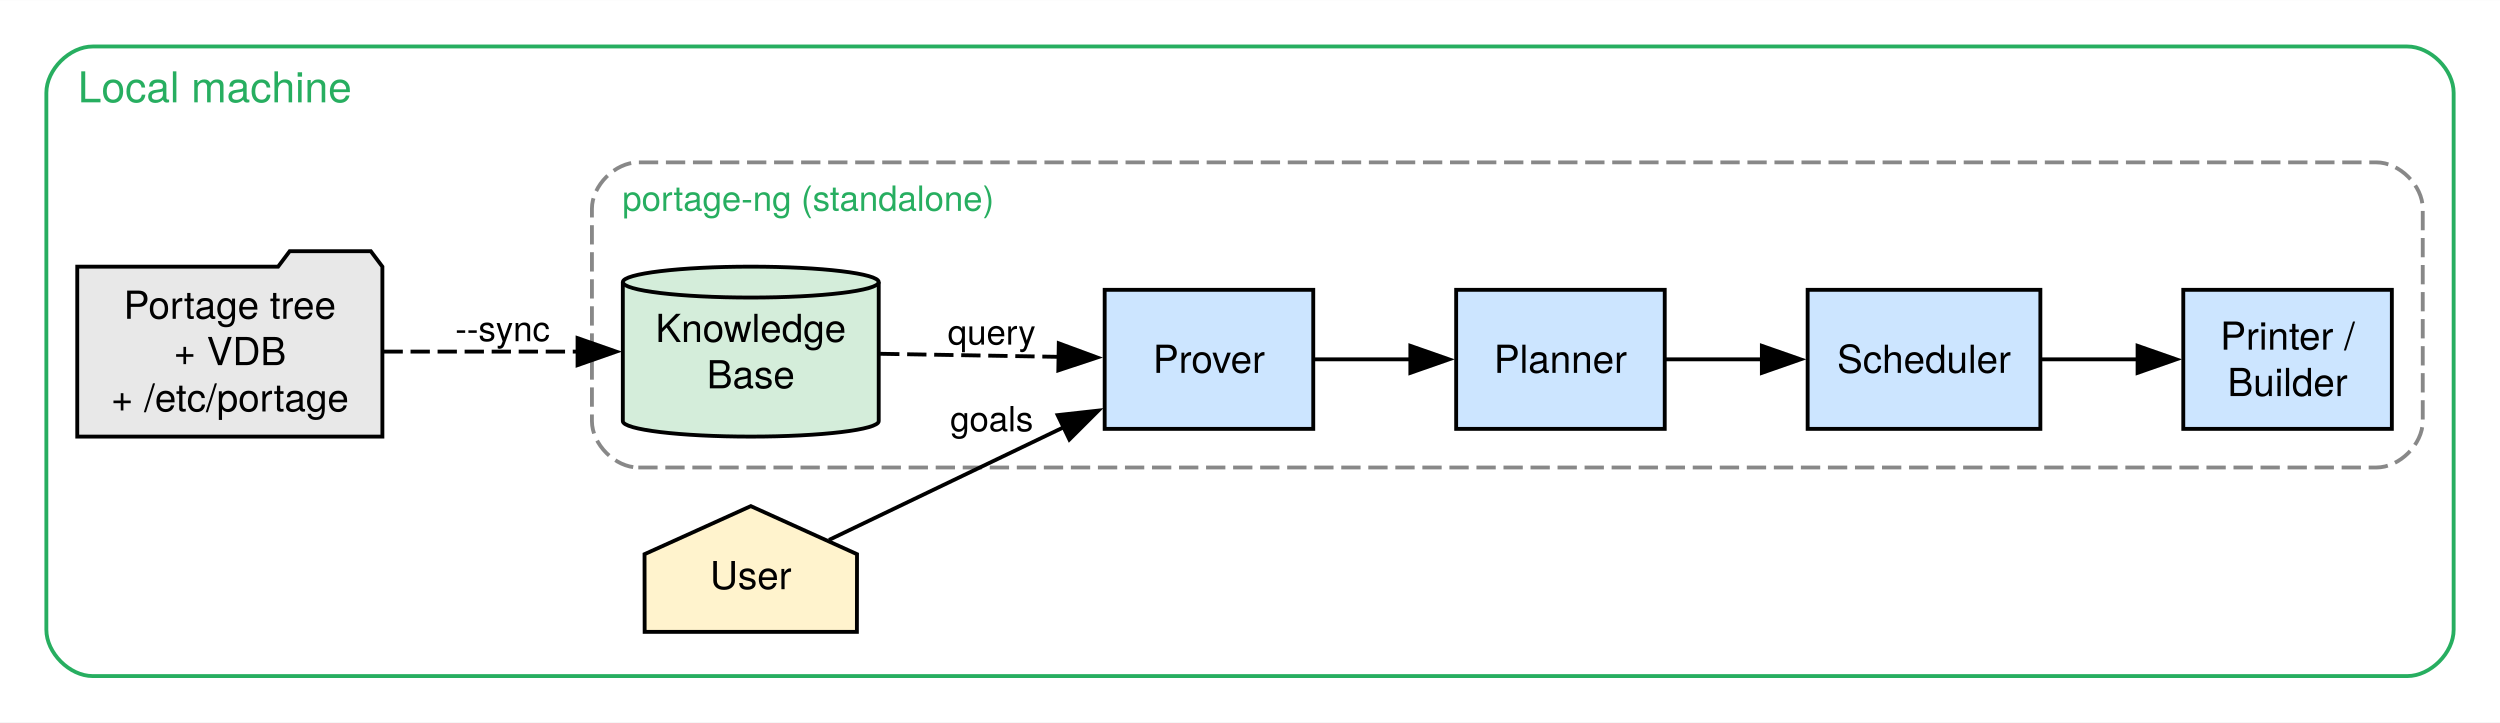
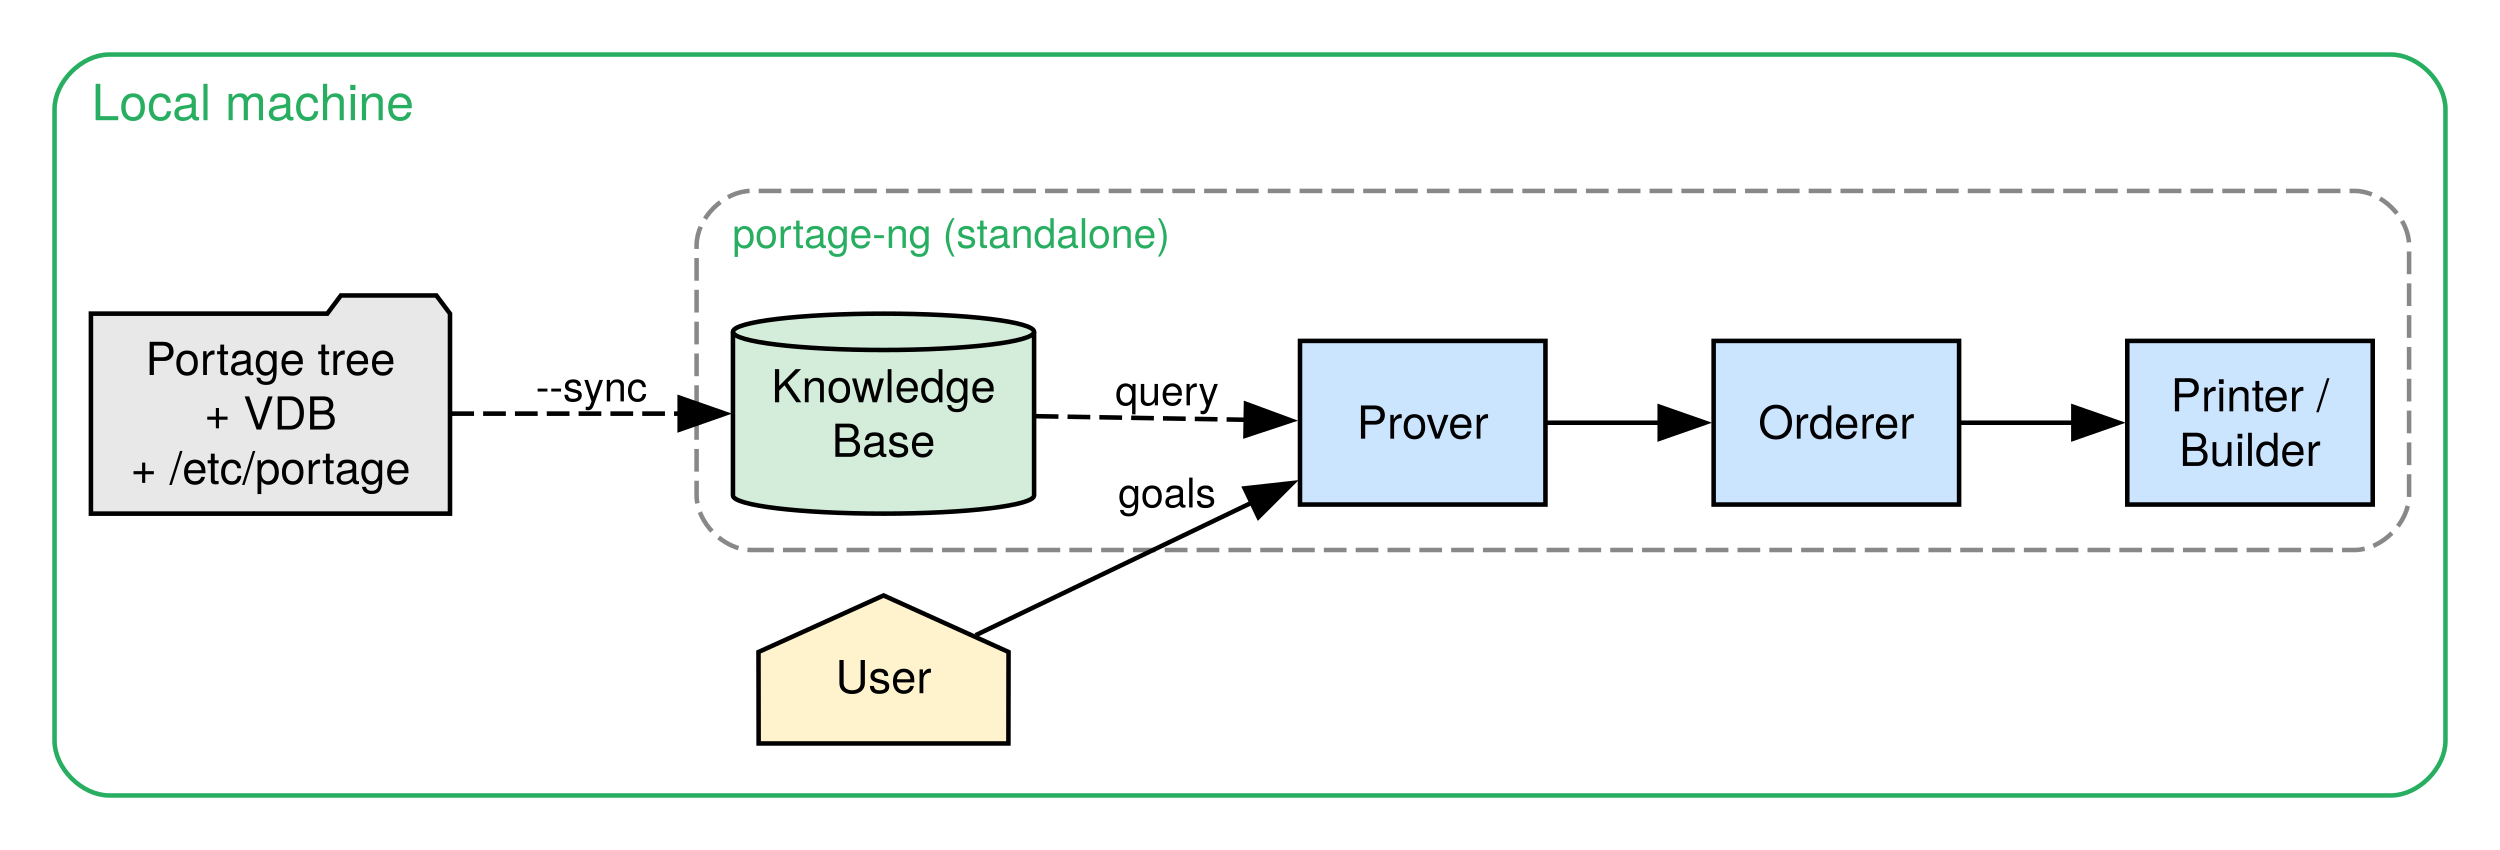
- <svg xmlns="http://www.w3.org/2000/svg" width="647pt" height="187pt" viewBox="0.00 0.00 647.25 187.00">
+ <svg xmlns="http://www.w3.org/2000/svg" width="550pt" height="187pt" viewBox="0.00 0.00 550.00 187.00">
  <g id="graph0" class="graph" transform="scale(1 1) rotate(0) translate(4 183)">
-     <polygon fill="white" stroke="none" points="-4,4 -4,-183 643.25,-183 643.25,4 -4,4" />
+     <polygon fill="white" stroke="none" points="-4,4 -4,-183 546,-183 546,4 -4,4" />
    <g id="clust1" class="cluster">
-       <path fill="none" stroke="#27ae60" d="M20,-8C20,-8 619.25,-8 619.25,-8 625.25,-8 631.25,-14 631.25,-20 631.25,-20 631.25,-159 631.25,-159 631.25,-165 625.25,-171 619.25,-171 619.25,-171 20,-171 20,-171 14,-171 8,-165 8,-159 8,-159 8,-20 8,-20 8,-14 14,-8 20,-8" />
+       <path fill="none" stroke="#27ae60" d="M20,-8C20,-8 522,-8 522,-8 528,-8 534,-14 534,-20 534,-20 534,-159 534,-159 534,-165 528,-171 522,-171 522,-171 20,-171 20,-171 14,-171 8,-165 8,-159 8,-159 8,-20 8,-20 8,-14 14,-8 20,-8" />
      <text text-anchor="middle" x="51.62" y="-156.55" font-family="Helvetica Neue" font-size="11.00" fill="#27ae60">Local machine</text>
    </g>
    <g id="clust2" class="cluster">
-       <path fill="none" stroke="#888888" stroke-dasharray="5,2" d="M161.25,-62C161.25,-62 611.25,-62 611.25,-62 617.25,-62 623.25,-68 623.25,-74 623.25,-74 623.25,-129 623.25,-129 623.25,-135 617.25,-141 611.25,-141 611.25,-141 161.25,-141 161.25,-141 155.25,-141 149.25,-135 149.25,-129 149.25,-129 149.25,-74 149.25,-74 149.25,-68 155.25,-62 161.25,-62" />
+       <path fill="none" stroke="#888888" stroke-dasharray="5,2" d="M161.25,-62C161.25,-62 514,-62 514,-62 520,-62 526,-68 526,-74 526,-74 526,-129 526,-129 526,-135 520,-141 514,-141 514,-141 161.25,-141 161.25,-141 155.25,-141 149.25,-135 149.25,-129 149.25,-129 149.25,-74 149.25,-74 149.25,-68 155.25,-62 161.25,-62" />
      <text text-anchor="middle" x="205.25" y="-128.45" font-family="Helvetica Neue" font-size="9.00" fill="#27ae60">portage-ng (standalone)</text>
    </g>
    <g id="node1" class="node">
      <polygon fill="#fff3cd" stroke="black" points="217.88,-39.56 190.38,-52 162.87,-39.56 162.9,-19.44 217.85,-19.44 217.88,-39.56" />
      <text text-anchor="middle" x="190.38" y="-30.5" font-family="Helvetica Neue" font-size="10.00">User</text>
    </g>
    <g id="node3" class="node">
      <polygon fill="#cce5ff" stroke="black" points="336,-108 282,-108 282,-72 336,-72 336,-108" />
      <text text-anchor="middle" x="309" y="-86.5" font-family="Helvetica Neue" font-size="10.00">Prover</text>
    </g>
    <g id="edge1" class="edge">
      <path fill="none" stroke="black" d="M210.63,-43.25C227.16,-51.18 251.44,-62.84 271.61,-72.53" />
      <polygon fill="black" stroke="black" points="269.83,-75.56 280.36,-76.73 272.86,-69.25 269.83,-75.56" />
      <text text-anchor="middle" x="252.75" y="-71.36" font-family="Helvetica Neue" font-size="9.00">goals</text>
    </g>
    <g id="node2" class="node">
      <path fill="#d4edda" stroke="black" d="M223.5,-110C223.5,-112.21 208.65,-114 190.38,-114 172.1,-114 157.25,-112.21 157.25,-110 157.25,-110 157.25,-74 157.25,-74 157.25,-71.79 172.1,-70 190.38,-70 208.65,-70 223.5,-71.79 223.5,-74 223.5,-74 223.5,-110 223.5,-110" />
      <path fill="none" stroke="black" d="M223.5,-110C223.5,-107.79 208.65,-106 190.38,-106 172.1,-106 157.25,-107.79 157.25,-110" />
      <text text-anchor="middle" x="190.38" y="-94.5" font-family="Helvetica Neue" font-size="10.00">Knowledge</text>
      <text text-anchor="middle" x="190.38" y="-82.5" font-family="Helvetica Neue" font-size="10.00">Base</text>
    </g>
    <g id="edge2" class="edge">
      <path fill="none" stroke="black" stroke-dasharray="5,2" d="M223.86,-91.44C238.22,-91.2 255.2,-90.91 270.13,-90.65" />
      <polygon fill="black" stroke="black" points="270.12,-94.15 280.06,-90.48 270,-87.15 270.12,-94.15" />
      <text text-anchor="middle" x="252.75" y="-93.82" font-family="Helvetica Neue" font-size="9.00">query</text>
    </g>
    <g id="node4" class="node">
      <polygon fill="#cce5ff" stroke="black" points="427,-108 373,-108 373,-72 427,-72 427,-108" />
-       <text text-anchor="middle" x="400" y="-86.5" font-family="Helvetica Neue" font-size="10.00">Planner</text>
+       <text text-anchor="middle" x="400" y="-86.5" font-family="Helvetica Neue" font-size="10.00">Orderer</text>
    </g>
    <g id="edge3" class="edge">
      <path fill="none" stroke="black" d="M336.22,-90C344.12,-90 352.94,-90 361.43,-90" />
      <polygon fill="black" stroke="black" points="361.14,-93.5 371.14,-90 361.14,-86.5 361.14,-93.5" />
    </g>
    <g id="node5" class="node">
-       <polygon fill="#cce5ff" stroke="black" points="524.25,-108 464,-108 464,-72 524.25,-72 524.25,-108" />
-       <text text-anchor="middle" x="494.12" y="-86.5" font-family="Helvetica Neue" font-size="10.00">Scheduler</text>
+       <polygon fill="#cce5ff" stroke="black" points="518,-108 464,-108 464,-72 518,-72 518,-108" />
+       <text text-anchor="middle" x="491" y="-92.5" font-family="Helvetica Neue" font-size="10.00">Printer /</text>
+       <text text-anchor="middle" x="491" y="-80.5" font-family="Helvetica Neue" font-size="10.00">Builder</text>
    </g>
    <g id="edge4" class="edge">
-       <path fill="none" stroke="black" d="M427.15,-90C434.98,-90 443.76,-90 452.29,-90" />
-       <polygon fill="black" stroke="black" points="452.15,-93.5 462.15,-90 452.15,-86.5 452.15,-93.5" />
+       <path fill="none" stroke="black" d="M427.22,-90C435.12,-90 443.94,-90 452.43,-90" />
+       <polygon fill="black" stroke="black" points="452.14,-93.5 462.14,-90 452.14,-86.5 452.14,-93.5" />
    </g>
    <g id="node6" class="node">
-       <polygon fill="#cce5ff" stroke="black" points="615.25,-108 561.25,-108 561.25,-72 615.25,-72 615.25,-108" />
-       <text text-anchor="middle" x="588.25" y="-92.5" font-family="Helvetica Neue" font-size="10.00">Printer /</text>
-       <text text-anchor="middle" x="588.25" y="-80.5" font-family="Helvetica Neue" font-size="10.00">Builder</text>
-     </g>
-     <g id="edge5" class="edge">
-       <path fill="none" stroke="black" d="M524.53,-90C532.47,-90 541.18,-90 549.52,-90" />
-       <polygon fill="black" stroke="black" points="549.42,-93.5 559.42,-90 549.42,-86.5 549.42,-93.5" />
-     </g>
-     <g id="node7" class="node">
      <polygon fill="#e8e8e8" stroke="black" points="95,-114 92,-118 71,-118 68,-114 16,-114 16,-70 95,-70 95,-114" />
      <text text-anchor="middle" x="55.5" y="-100.5" font-family="Helvetica Neue" font-size="10.00">Portage tree</text>
      <text text-anchor="middle" x="55.5" y="-88.5" font-family="Helvetica Neue" font-size="10.00">+ VDB</text>
      <text text-anchor="middle" x="55.5" y="-76.5" font-family="Helvetica Neue" font-size="10.00">+ /etc/portage</text>
    </g>
-     <g id="edge6" class="edge">
+     <g id="edge5" class="edge">
      <path fill="none" stroke="black" stroke-dasharray="5,2" d="M95.29,-92C111.07,-92 129.38,-92 145.64,-92" />
      <polygon fill="black" stroke="black" points="145.53,-95.5 155.53,-92 145.53,-88.5 145.53,-95.5" />
      <text text-anchor="middle" x="126.12" y="-94.7" font-family="Helvetica Neue" font-size="9.00">--sync</text>
    </g>
  </g>
</svg>
